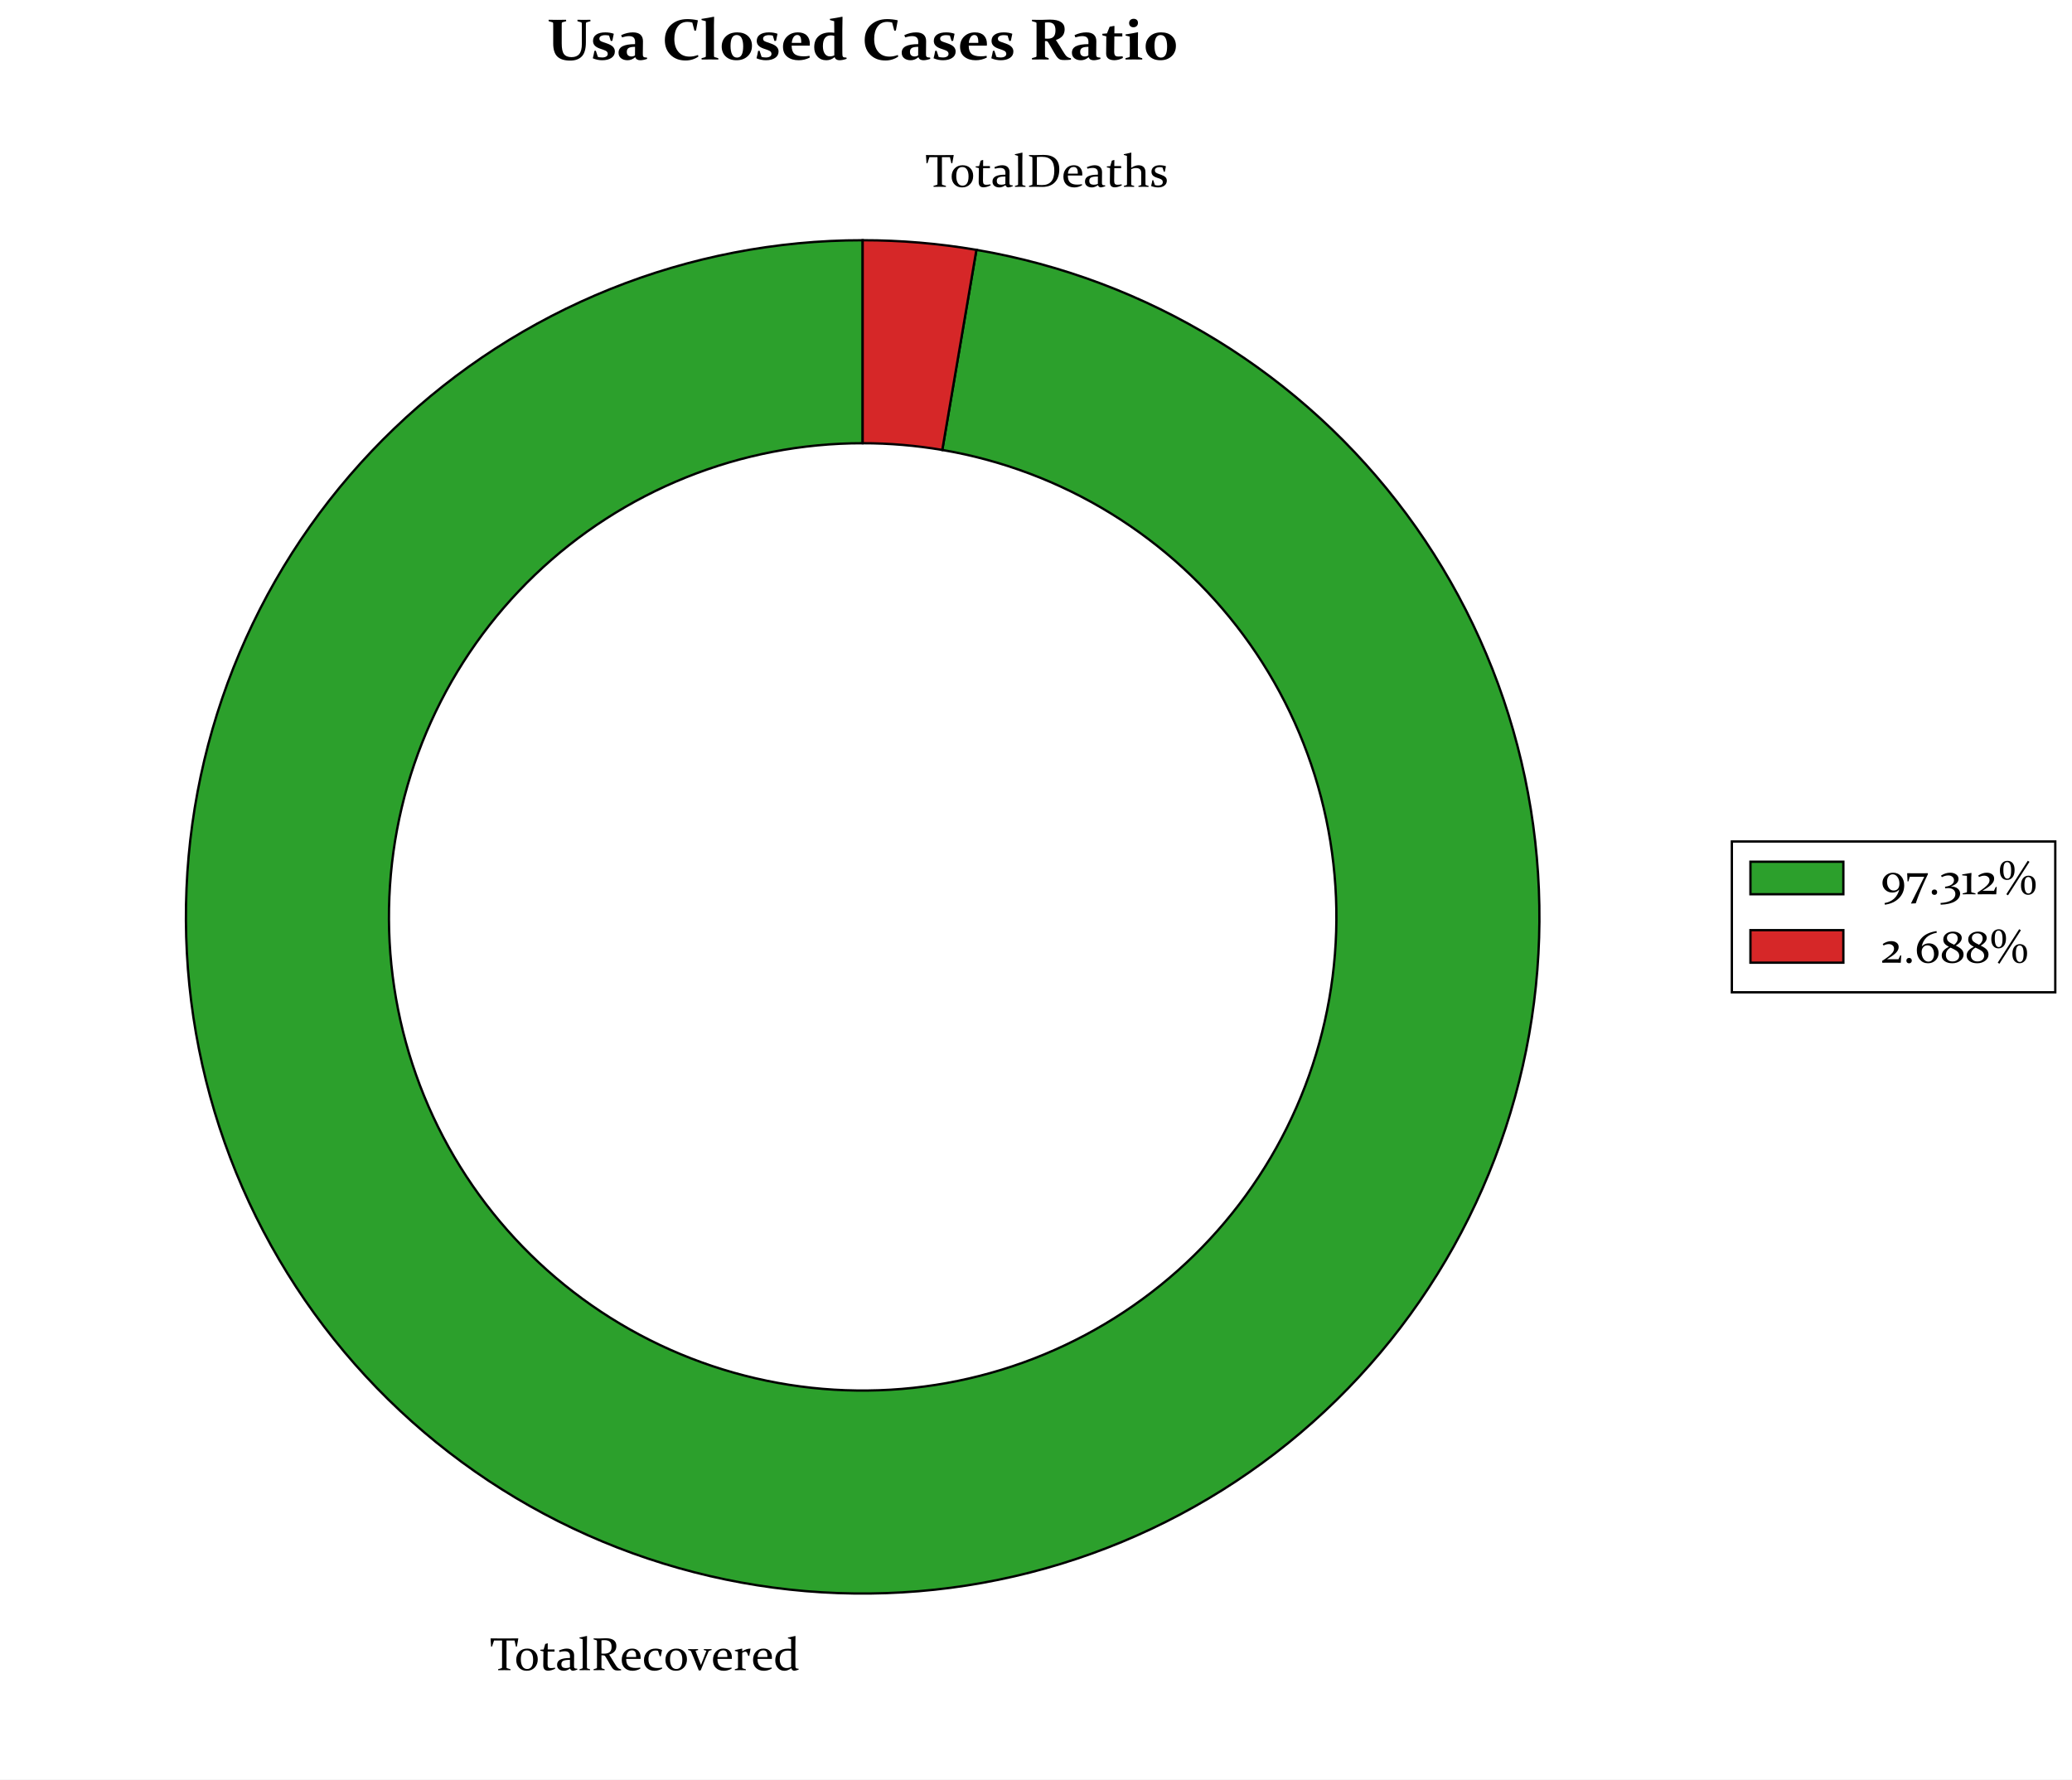
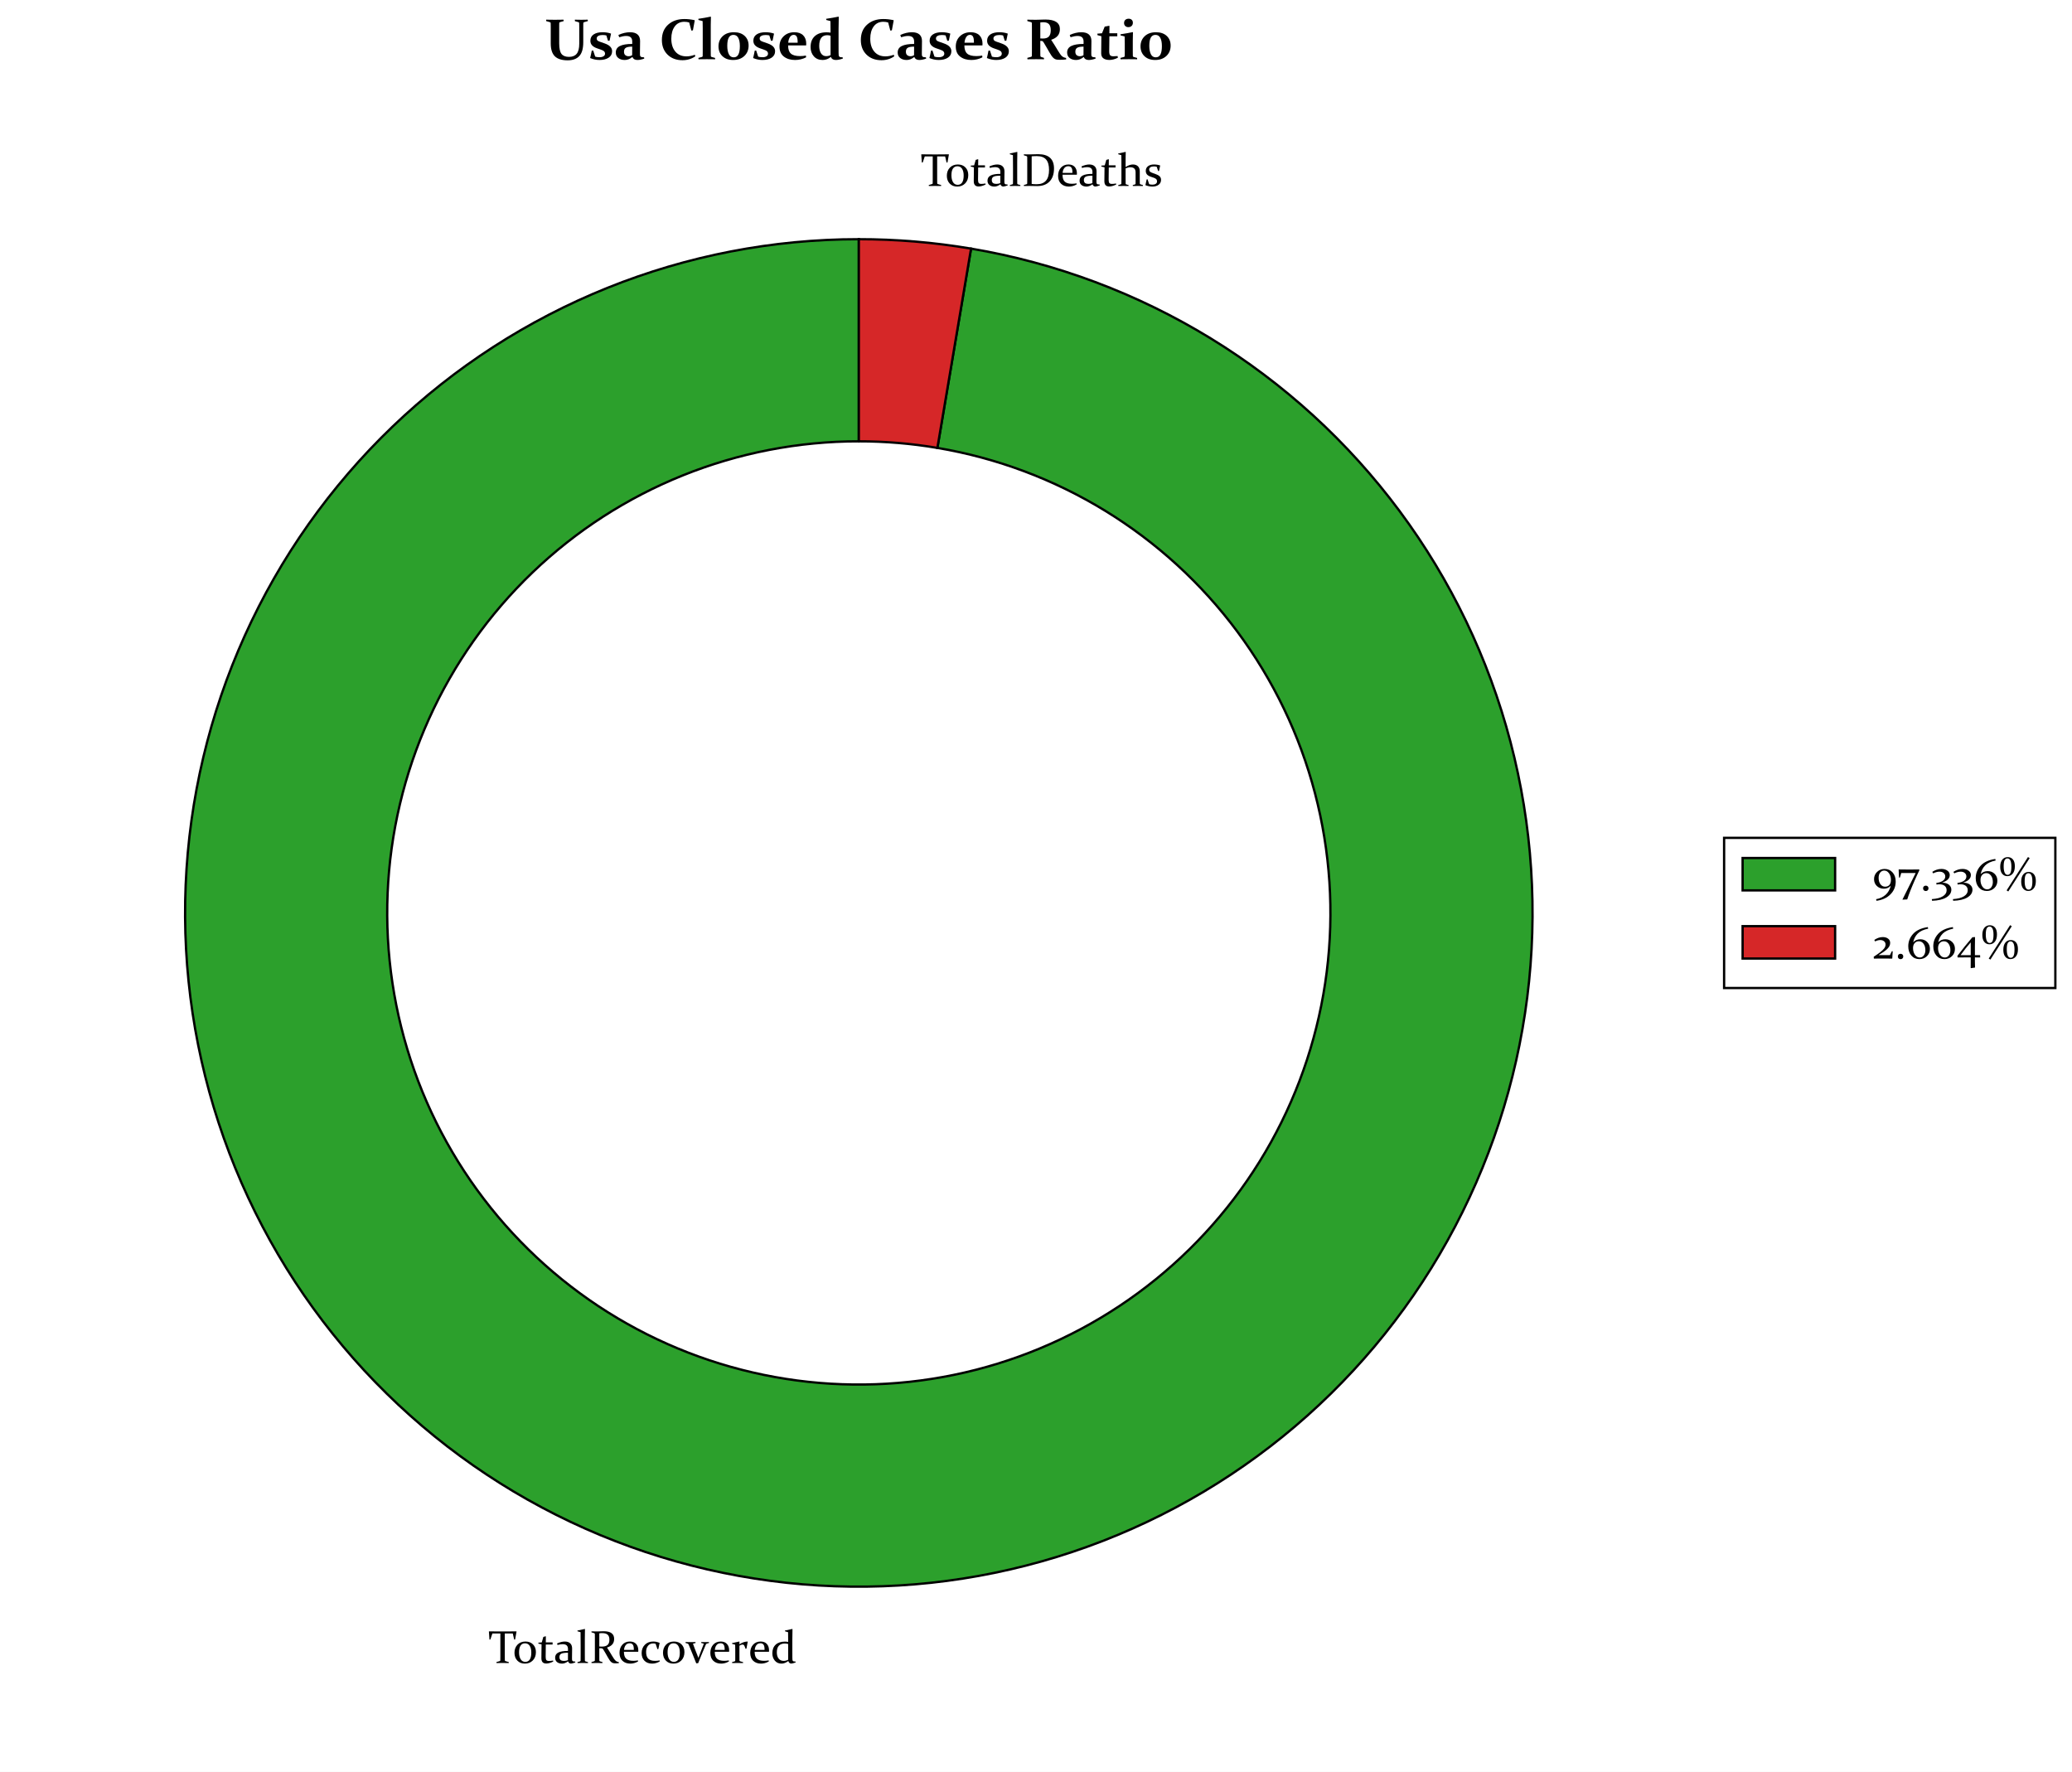
- <svg xmlns="http://www.w3.org/2000/svg" xmlns:xlink="http://www.w3.org/1999/xlink" height="766.08pt" version="1.1" viewBox="0 0 891.904 766.08" width="891.904pt">
+ <svg xmlns="http://www.w3.org/2000/svg" xmlns:xlink="http://www.w3.org/1999/xlink" height="766.08pt" version="1.1" viewBox="0 0 895.91 766.08" width="895.91pt">
  <defs>
    <style type="text/css">*{stroke-linecap:butt;stroke-linejoin:round;}</style>
  </defs>
  <g id="figure_1">
    <g id="patch_1">
-       <path d="M 0 766.08  L 891.904 766.08  L 891.904 0  L 0 0  z " style="fill:#ffffff;" />
+       <path d="M 0 766.08  L 895.91 766.08  L 895.91 0  L 0 0  z " style="fill:#ffffff;" />
    </g>
    <g id="axes_1">
      <g id="patch_2">
-         <path d="M 371.343 103.423  C 334.122 103.423 297.244 110.556 262.708 124.437  C 228.172 138.317 196.615 158.688 169.746 184.445  C 142.877 210.203 121.193 240.873 105.867 274.792  C 90.542 308.711 81.859 345.256 80.288 382.443  C 78.717 419.631 84.288 456.777 96.698 491.868  C 109.108 526.958 128.129 559.348 152.73 587.279  C 177.331 615.211 207.058 638.171 240.301 654.914  C 273.543 671.657 309.688 681.875 346.776 685.014  C 383.864 688.153 421.213 684.155 456.796 673.236  C 492.379 662.318 525.542 644.681 554.487 621.281  C 583.432 597.881 607.626 569.149 625.757 536.643  C 643.888 504.137 655.623 468.455 660.324 431.532  C 665.025 394.61 662.607 357.126 653.2 321.114  C 643.793 285.101 627.571 251.223 605.414 221.317  C 583.256 191.41 555.571 166.025 523.859 146.538  C 492.147 127.051 456.992 113.822 420.301 107.566  L 405.613 193.718  C 431.297 198.096 455.906 207.357 478.104 220.998  C 500.302 234.639 519.682 252.408 535.192 273.343  C 550.703 294.277 562.058 317.992 568.643 343.201  C 575.228 368.409 576.92 394.648 573.63 420.494  C 570.339 446.34 562.125 471.317 549.433 494.071  C 536.741 516.825 519.806 536.938 499.544 553.318  C 479.282 569.698 456.068 582.044 431.16 589.687  C 406.252 597.329 380.108 600.128 354.146 597.931  C 328.185 595.734 302.883 588.581 279.613 576.861  C 256.344 565.141 235.534 549.069 218.314 529.517  C 201.093 509.965 187.779 487.292 179.092 462.728  C 170.404 438.165 166.505 412.163 167.604 386.131  C 168.704 360.1 174.782 334.519 185.51 310.776  C 196.238 287.032 211.417 265.563 230.225 247.533  C 249.033 229.503 271.124 215.243 295.299 205.527  C 319.474 195.811 345.288 190.817 371.343 190.817  L 371.343 103.423  z " style="fill:#2ca02c;stroke:#000000;stroke-linejoin:miter;" />
+         <path d="M 371.343 103.423  C 334.113 103.423 297.226 110.56 262.683 124.447  C 228.14 138.333 196.577 158.714 169.707 184.483  C 142.836 210.252 121.153 240.934 105.834 274.866  C 90.515 308.798 81.841 345.354 80.284 382.552  C 78.726 419.749 84.314 456.902 96.743 491.996  C 109.173 527.089 128.215 559.477 152.838 587.402  C 177.46 615.326 207.209 638.274 240.47 654.999  C 273.732 671.725 309.893 681.92 346.993 685.032  C 384.092 688.144 421.446 684.115 457.029 673.165  C 492.612 662.214 525.768 644.543 554.698 621.11  C 583.629 597.677 607.801 568.914 625.903 536.382  C 644.005 503.849 655.704 468.146 660.365 431.209  C 665.026 394.272 662.563 356.782 653.111 320.772  C 643.658 284.763 627.389 250.896 605.187 221.011  C 582.985 191.126 555.259 165.772 523.512 146.325  C 491.765 126.878 456.582 113.696 419.873 107.494  L 405.314 193.667  C 431.01 198.008 455.638 207.236 477.861 220.849  C 500.084 234.462 519.492 252.209 535.034 273.129  C 550.575 294.049 561.963 317.755 568.58 342.962  C 575.197 368.169 576.921 394.412 573.658 420.268  C 570.395 446.123 562.206 471.116 549.535 493.888  C 536.863 516.661 519.943 536.795 499.692 553.198  C 479.44 569.601 456.231 581.971 431.323 589.636  C 406.415 597.302 380.267 600.122 354.298 597.944  C 328.328 595.765 303.015 588.629 279.732 576.921  C 256.449 565.213 235.625 549.15 218.389 529.602  C 201.154 510.055 187.824 487.384 179.123 462.818  C 170.423 438.253 166.511 412.245 167.601 386.207  C 168.691 360.169 174.763 334.58 185.487 310.828  C 196.21 287.075 211.388 265.597 230.198 247.559  C 249.007 229.521 271.101 215.254 295.281 205.534  C 319.461 195.813 345.282 190.817 371.343 190.817  L 371.343 103.423  z " style="fill:#2ca02c;stroke:#000000;stroke-linejoin:miter;" />
      </g>
      <g id="patch_3">
-         <path d="M 420.301 107.566  C 412.218 106.188 404.08 105.152 395.909 104.461  C 387.739 103.769 379.543 103.423 371.343 103.423  L 371.343 190.817  C 377.083 190.817 382.82 191.06 388.539 191.544  C 394.259 192.028 399.955 192.753 405.613 193.718  L 420.301 107.566  z " style="fill:#d62728;stroke:#000000;stroke-linejoin:miter;" />
+         <path d="M 419.873 107.494  C 411.859 106.14 403.792 105.122 395.693 104.443  C 387.594 103.763 379.47 103.423 371.343 103.423  L 371.343 190.817  C 377.032 190.817 382.719 191.055 388.388 191.531  C 394.057 192.007 399.704 192.719 405.314 193.667  L 419.873 107.494  z " style="fill:#d62728;stroke:#000000;stroke-linejoin:miter;" />
      </g>
      <g id="matplotlib.axis_1" />
      <g id="matplotlib.axis_2" />
      <g id="text_1">
-         <g transform="translate(210.9383 719.0258)scale(0.2 -0.2)">
+         <g transform="translate(211.1763 719.0458)scale(0.2 -0.2)">
          <defs>
            <path d="M 30.766 0  Q 24.75 0 17.484 -0.141  L 17.281 1.953  L 24.516 4.109  Q 25.734 4.438 25.781 5.609  Q 25.875 9.328 25.875 15.094  L 25.875 63.812  L 8.641 63.812  L 4.297 50.828  L 2.344 50.484  L 1.078 67.969  L 1.422 68.359  Q 13.422 68.172 24.422 68.172  L 37.453 68.172  Q 48.391 68.172 60.547 68.359  L 60.844 67.969  L 57.766 50.828  L 55.812 50.484  L 52.688 63.812  L 35.453 63.812  L 35.453 15.094  Q 35.453 9.328 35.547 5.609  Q 35.594 4.438 36.812 4.109  L 44.047 1.953  L 44.141 -0.141  Q 36.578 0 30.766 0  z " id="Constantia-84" />
            <path d="M 13.719 23.047  Q 13.719 13.922 17.141 8.172  Q 20.562 2.438 27.297 2.438  Q 33.594 2.438 36.891 7.484  Q 40.188 12.547 40.188 22.469  Q 40.188 31.781 36.719 37.156  Q 33.25 42.531 26.656 42.531  Q 20.406 42.531 17.062 37.688  Q 13.719 32.859 13.719 23.047  z M 50.141 23.484  Q 50.141 12.359 43.422 5.484  Q 36.719 -1.375 26.375 -1.375  Q 16.266 -1.375 10.031 5.094  Q 3.812 11.578 3.812 22.016  Q 3.812 32.766 10.328 39.578  Q 16.844 46.391 27.594 46.391  Q 37.75 46.391 43.938 40.109  Q 50.141 33.844 50.141 23.484  z " id="Constantia-111" />
            <path d="M 17.484 39.938  Q 17.188 23.438 17.188 13.328  Q 17.188 8.25 18.703 6.312  Q 20.219 4.391 24.469 4.391  Q 27.828 4.391 33.25 5.281  L 33.547 3.078  Q 25.094 -1.172 18.453 -1.172  Q 13.141 -1.172 10.547 1.688  Q 7.953 4.547 7.953 10.297  Q 7.953 19.781 8.297 40.234  L 1.562 41.891  L 1.266 43.891  L 8.797 44.531  L 12.156 56.344  Q 14.891 57.078 17.141 57.766  L 17.625 57.422  Q 17.484 51.516 17.484 46.391  L 17.484 44.578  L 32.172 44.578  L 32.172 39.938  z " id="Constantia-116" />
            <path d="M 30.125 22.125  Q 19.438 22.125 15.531 20.016  Q 11.625 17.922 11.625 12.938  Q 11.625 8.297 14.203 6.359  Q 16.797 4.438 21.234 4.438  Q 26.266 4.438 30.031 6.156  z M 6.453 42.234  Q 15.969 46.391 23.297 46.391  Q 30.766 46.391 34.938 42.484  Q 39.109 38.578 39.062 31.203  L 38.812 10.891  Q 38.766 8.406 38.938 6.891  Q 39.109 5.375 39.812 4.562  Q 40.531 3.766 41.938 3.438  Q 43.359 3.125 45.75 3.078  L 46 1.172  Q 43.891 0.344 40.859 -0.484  Q 37.844 -1.312 36.766 -1.312  Q 32.031 -1.312 30.281 3.562  Q 23.438 -1.375 17.391 -1.375  Q 10.594 -1.375 6.469 1.969  Q 2.344 5.328 2.344 11.422  Q 2.344 18.953 9.047 22.516  Q 15.766 26.078 30.125 26.078  L 30.172 29.891  Q 30.219 35.359 27.391 37.984  Q 24.562 40.625 18.703 40.625  Q 14.266 40.625 7.562 38.969  z " id="Constantia-97" />
            <path d="M 2.734 68.5  L 2.484 70.125  Q 11.141 71.781 18.406 73.578  L 18.844 73.188  Q 18.562 65.234 18.562 51.078  L 18.562 19.281  Q 18.562 10.547 18.656 5.219  Q 18.797 3.812 20.016 3.469  L 25.344 1.859  L 25.484 -0.141  Q 18.891 0 14.109 0  Q 9.328 0 2.781 -0.141  L 2.594 1.859  L 8.109 3.469  Q 9.328 3.859 9.422 5.031  Q 9.516 10.547 9.516 17.328  L 9.516 37.406  Q 9.516 55.562 9.328 66.547  z " id="Constantia-108" />
            <path d="M 21.781 14.984  Q 21.781 12.062 21.797 9.719  Q 21.828 7.375 21.875 5.469  Q 21.922 3.953 23.141 3.562  L 28.562 1.953  L 28.719 -0.141  Q 22.906 0 17.094 0  Q 11.188 0 4.984 -0.141  L 4.781 1.953  L 10.797 3.766  Q 12.016 4.109 12.109 5.281  Q 12.156 7.234 12.172 9.641  Q 12.203 12.062 12.203 14.984  L 12.203 54.594  Q 12.203 57.078 12.172 59.078  Q 12.156 61.078 12.109 62.703  Q 12.062 63.969 10.938 64.359  L 4.891 66.266  L 4.781 68.359  Q 11.078 68.172 17.047 68.172  Q 18.219 68.172 20.016 68.234  Q 21.828 68.312 24.422 68.406  Q 27.047 68.5 28.797 68.547  Q 30.562 68.609 31.594 68.609  Q 42.719 68.609 48.281 64.406  Q 53.859 60.203 53.859 52.156  Q 53.859 44.875 50.047 40.359  Q 46.234 35.844 38.422 33.406  Q 41.5 28.719 44.094 24.344  Q 46.688 19.969 48.906 16.328  Q 51.125 12.703 52.969 9.906  Q 54.828 7.125 56.453 5.516  Q 57.281 4.688 58.109 4.078  Q 58.938 3.469 59.844 3.078  Q 60.75 2.688 61.75 2.391  Q 62.75 2.094 63.969 1.812  L 64.109 -0.344  Q 60.594 -0.781 58.203 -0.781  Q 56.203 -0.781 54.688 -0.688  Q 53.172 -0.594 52 -0.297  Q 50.828 0 49.875 0.453  Q 48.922 0.922 48 1.656  Q 46 3.172 44.062 6.031  Q 42.141 8.891 40.062 12.5  Q 37.984 16.109 35.734 20.188  Q 33.5 24.266 31 28.172  Q 30.281 29.344 29.766 30.031  Q 29.25 30.719 28.641 31.109  Q 28.031 31.5 27.219 31.641  Q 26.422 31.781 25.141 31.844  L 21.781 31.938  z M 21.781 35.594  Q 24.75 35.453 27.297 35.453  Q 35.75 35.453 39.672 39.031  Q 43.609 42.625 43.609 50.297  Q 43.609 57.719 39.844 61.125  Q 36.078 64.547 28.078 64.547  Q 26.703 64.547 25.141 64.453  Q 23.578 64.359 21.781 64.156  z " id="Constantia-82" />
            <path d="M 44.047 3.469  Q 39.891 0.875 35.5 -0.25  Q 31.109 -1.375 27.344 -1.375  Q 16.609 -1.375 10.203 4.75  Q 3.812 10.891 3.812 21.781  Q 3.812 32.625 9.938 39.5  Q 16.062 46.391 26.312 46.391  Q 34.906 46.391 39.688 41.234  Q 44.484 36.078 44.484 27  Q 44.484 25.641 44.344 24.219  L 13.375 24.219  Q 13.375 13.719 18.312 9.203  Q 23.25 4.688 33.734 4.688  Q 38.422 4.688 43.75 5.562  z M 34.766 28.266  L 34.766 29.734  Q 34.766 36.672 32.547 39.641  Q 30.328 42.625 25.922 42.625  Q 20.125 42.625 17.047 38.422  Q 13.969 34.234 13.578 28.266  z " id="Constantia-101" />
            <path d="M 42.969 3.469  Q 39.938 1.422 35.469 0.016  Q 31 -1.375 26.609 -1.375  Q 16.062 -1.375 9.906 4.797  Q 3.766 10.984 3.766 21.297  Q 3.766 32.469 10.734 39.422  Q 17.719 46.391 28.812 46.391  Q 35.984 46.391 42.719 43.453  Q 41.109 36.922 39.844 30.078  L 37.938 29.781  L 33.984 41.5  Q 31.734 42.281 28.906 42.281  Q 21.625 42.281 17.516 37.203  Q 13.422 32.125 13.422 23.781  Q 13.422 13.969 18.062 9.281  Q 22.703 4.594 32.766 4.594  Q 37.406 4.594 42.672 5.516  z " id="Constantia-99" />
            <path d="M -1.516 45.266  Q 4.641 45.125 9.422 45.125  Q 13.812 45.125 19.969 45.266  L 20.172 43.266  L 14.5 41.703  Q 18.5 30.328 23.781 17.531  Q 25.141 14.156 26.219 11.078  Q 27.297 14.156 28.719 17.484  Q 33.156 28.422 38.031 41.703  L 32.469 43.266  L 32.281 45.266  Q 36.234 45.125 40.531 45.125  Q 44.922 45.125 49.031 45.266  L 49.219 43.266  L 44.344 41.844  Q 43.219 41.453 42.438 39.938  Q 38.578 31 33.469 18.672  Q 28.375 6.344 25.781 -0.344  L 21.625 -0.781  Q 18.953 6.297 13.891 18.594  Q 8.844 30.906 5.219 39.703  Q 4.438 41.406 3.078 41.891  L -1.422 43.266  z " id="Constantia-118" />
            <path d="M 2.828 42.969  Q 10.984 44.531 18.312 46.391  L 18.797 46.047  L 18.797 40.328  Q 27.828 46.391 36.531 46.391  L 36.766 46.094  Q 35.359 38.812 33.984 31  L 32.031 30.672  Q 30.672 34.812 29.391 37.328  Q 28.125 39.844 25.391 39.844  Q 22.75 39.844 18.797 37.406  L 18.797 16.266  Q 18.797 8.641 18.891 5.375  Q 18.953 4.047 20.125 3.719  L 26.609 1.859  L 26.766 -0.141  Q 19.141 0 14.359 0  Q 9.578 0 3.031 -0.141  L 2.828 1.859  L 8.5 3.516  Q 9.672 3.906 9.719 5.031  Q 9.766 7.125 9.766 11.031  L 9.766 27.688  Q 9.766 35.641 9.578 39.547  L 3.078 41.312  z " id="Constantia-114" />
            <path d="M 37.938 41.016  Q 34.672 42.047 30.609 42.047  Q 22.219 42.047 17.812 37.281  Q 13.422 32.516 13.422 22.859  Q 13.422 14.5 17.328 9.5  Q 21.234 4.5 28.375 4.5  Q 32.953 4.5 37.938 7.031  z M 30.906 70.125  Q 39.594 71.781 46.828 73.578  L 47.266 73.188  Q 46.969 62.75 46.969 50.734  L 46.969 24.172  Q 46.969 17.438 47.016 10.844  Q 47.016 8.344 47.188 6.828  Q 47.359 5.328 48.047 4.516  Q 48.734 3.719 50.078 3.422  Q 51.422 3.125 53.859 3.078  L 54.109 1.172  Q 51.953 0.344 48.953 -0.484  Q 45.953 -1.312 44.875 -1.312  Q 39.938 -1.312 38.234 4.25  Q 30.672 -1.375 23.531 -1.375  Q 14.5 -1.375 9.109 5.047  Q 3.719 11.469 3.719 20.844  Q 3.719 32.953 10.891 39.594  Q 18.062 46.234 30.953 46.234  Q 34.078 46.234 37.938 45.562  Q 37.938 56.344 37.75 66.547  L 31.156 68.5  z " id="Constantia-100" />
          </defs>
          <use xlink:href="#Constantia-84" />
          <use x="52.578" xlink:href="#Constantia-111" />
          <use x="106.631" xlink:href="#Constantia-116" />
          <use x="141.934" xlink:href="#Constantia-97" />
          <use x="189.932" xlink:href="#Constantia-108" />
          <use x="218.008" xlink:href="#Constantia-82" />
          <use x="279.643" xlink:href="#Constantia-101" />
          <use x="327.543" xlink:href="#Constantia-99" />
          <use x="373.686" xlink:href="#Constantia-111" />
          <use x="427.738" xlink:href="#Constantia-118" />
          <use x="476.029" xlink:href="#Constantia-101" />
          <use x="523.93" xlink:href="#Constantia-114" />
          <use x="562.26" xlink:href="#Constantia-101" />
          <use x="610.16" xlink:href="#Constantia-100" />
        </g>
      </g>
      <g id="text_2">
-         <g transform="translate(398.366 80.4175)scale(0.2 -0.2)">
+         <g transform="translate(398.1279 80.39745)scale(0.2 -0.2)">
          <defs>
            <path d="M 17.094 0  Q 11.188 0 4.984 -0.141  L 4.781 1.953  L 10.797 3.766  Q 12.062 4.156 12.109 5.281  Q 12.156 7.234 12.172 9.641  Q 12.203 12.062 12.203 14.984  L 12.203 54.594  Q 12.203 57.078 12.172 59.078  Q 12.156 61.078 12.109 62.703  Q 12.062 63.969 10.938 64.359  L 4.891 66.266  L 4.781 68.359  Q 11.078 68.172 17.047 68.172  Q 21.922 68.172 26.453 68.406  Q 31 68.656 35.797 68.656  Q 52.875 68.656 61.469 60.859  Q 70.062 53.078 70.062 37.75  Q 70.062 19.672 60.516 9.688  Q 50.984 -0.297 33.734 -0.297  Q 29 -0.297 25.281 -0.141  Q 21.578 0 17.094 0  z M 21.781 4.344  Q 24.656 3.953 27.406 3.828  Q 30.172 3.719 32.953 3.719  Q 45.844 3.719 52.578 11.297  Q 59.328 18.891 59.328 34.578  Q 59.328 49.812 52.922 57.156  Q 46.531 64.5 32.672 64.5  Q 30.469 64.5 27.797 64.406  Q 25.141 64.312 21.781 64.062  z " id="Constantia-68" />
            <path d="M 2.484 70.125  Q 10.453 71.688 18.406 73.578  L 18.844 73.188  Q 18.609 68.609 18.578 60.109  Q 18.562 51.609 18.562 40.922  Q 27.047 46.391 34.375 46.391  Q 41.156 46.391 45.156 42.594  Q 49.172 38.812 49.172 31.5  L 49.172 14.266  Q 49.172 8.641 49.266 5.219  Q 49.312 3.953 50.484 3.516  L 55.953 1.859  L 56.062 -0.141  Q 49.609 0 44.828 0  Q 40.047 0 34.188 -0.141  L 33.984 1.859  L 38.812 3.266  Q 39.984 3.656 40.094 4.781  Q 40.141 5.469 40.141 7.859  L 40.141 29.156  Q 40.141 35.156 37.25 37.766  Q 34.375 40.375 28.766 40.375  Q 23.922 40.375 18.562 38.031  L 18.562 16.109  Q 18.562 10.062 18.656 5.031  Q 18.703 3.656 19.875 3.328  L 24.953 1.859  L 25.047 -0.141  Q 18.891 0 14.109 0  Q 9.328 0 2.781 -0.141  L 2.594 1.859  L 8.109 3.469  Q 9.375 3.859 9.422 5.031  Q 9.516 9.719 9.516 17  L 9.516 37.406  Q 9.516 47.359 9.484 55.031  Q 9.469 62.703 9.328 66.547  L 2.734 68.5  z " id="Constantia-104" />
            <path d="M 27.875 41.453  Q 25.047 42.234 21.734 42.234  Q 17.141 42.234 14.328 40.453  Q 11.531 38.672 11.531 35.594  Q 11.531 32.625 13.359 30.906  Q 15.188 29.203 20.172 27.547  L 24.172 26.172  Q 30.906 23.875 34.047 20.922  Q 37.203 17.969 37.203 13.188  Q 37.203 6.391 31.922 2.5  Q 26.656 -1.375 18.609 -1.375  Q 11.188 -1.375 3.422 1.656  Q 5.078 8.016 6.109 14.062  L 8.016 14.359  L 11.531 3.859  Q 14.312 2.781 18.609 2.781  Q 23.141 2.781 25.844 4.641  Q 28.562 6.5 28.562 9.859  Q 28.562 12.984 26.734 14.797  Q 24.906 16.609 20.906 17.922  L 15.828 19.625  Q 9.234 21.828 6.719 24.922  Q 4.203 28.031 4.203 32.625  Q 4.203 39.016 9.062 42.703  Q 13.922 46.391 21.875 46.391  Q 29.297 46.391 35.359 44.234  Q 33.984 38.672 32.859 32.469  L 31 32.125  z " id="Constantia-115" />
          </defs>
          <use xlink:href="#Constantia-84" />
          <use x="52.578" xlink:href="#Constantia-111" />
          <use x="106.631" xlink:href="#Constantia-116" />
          <use x="141.934" xlink:href="#Constantia-97" />
          <use x="189.932" xlink:href="#Constantia-108" />
          <use x="218.008" xlink:href="#Constantia-68" />
          <use x="293.105" xlink:href="#Constantia-101" />
          <use x="341.006" xlink:href="#Constantia-97" />
          <use x="389.004" xlink:href="#Constantia-116" />
          <use x="424.307" xlink:href="#Constantia-104" />
          <use x="482.266" xlink:href="#Constantia-115" />
        </g>
      </g>
      <g id="text_3">
        <g transform="translate(235.5322 25.59453)scale(0.25 -0.25)">
          <defs>
            <path d="M 2.438 68.359  Q 9.234 68.172 17.484 68.172  Q 25.984 68.172 32.516 68.359  L 32.766 65.875  L 26.422 64.062  Q 25.25 63.766 25.141 62.594  Q 25.094 60.844 25.062 58.812  Q 25.047 56.781 25.047 54.438  L 25.047 27.547  Q 25.047 14.203 29.047 9.094  Q 33.062 4 42.047 4  Q 50.875 4 55.297 9.391  Q 59.719 14.797 59.719 26.906  L 59.719 54.438  Q 59.719 56.781 59.672 58.812  Q 59.625 60.844 59.578 62.594  Q 59.516 63.719 58.297 64.062  L 52.25 65.766  L 52.094 68.359  Q 58.594 68.172 63.328 68.172  Q 67.719 68.172 74.359 68.359  L 74.609 65.875  L 67.969 63.969  Q 66.797 63.625 66.75 62.359  Q 66.703 60.688 66.672 58.688  Q 66.656 56.688 66.656 54.25  L 66.656 29.438  Q 66.656 12.641 59.734 5.344  Q 52.828 -1.953 39.656 -1.953  Q 24.656 -1.953 17.531 5  Q 10.406 11.969 10.406 27.297  L 10.406 54.25  Q 10.406 56.688 10.375 58.688  Q 10.359 60.688 10.297 62.359  Q 10.25 63.625 9.125 63.969  L 2.594 65.875  z " id="Constantia-Bold-85" />
            <path d="M 31.938 41.109  Q 28.859 41.844 25.297 41.844  Q 20.844 41.844 18.031 40.281  Q 15.234 38.719 15.234 35.844  Q 15.234 33.641 16.453 32.438  Q 17.672 31.25 20.656 30.219  L 28.469 27.484  Q 35.453 25.094 38.672 21.703  Q 41.891 18.312 41.891 13.766  Q 41.891 6.594 35.859 2.609  Q 29.828 -1.375 20.016 -1.375  Q 11.812 -1.375 3.906 2  Q 5.562 8.547 6.641 14.703  L 9.125 15.094  L 12.641 4.438  Q 15.625 3.422 20.125 3.422  Q 24.359 3.422 27 5.031  Q 29.641 6.641 29.641 9.516  Q 29.641 11.922 28.047 13.547  Q 26.469 15.188 21.734 16.797  L 15.766 18.844  Q 10.062 20.844 7.172 24.047  Q 4.297 27.25 4.297 31.891  Q 4.297 39.016 9.906 42.812  Q 15.531 46.625 25.391 46.625  Q 33.5 46.625 40.047 44.234  Q 38.578 37.844 37.547 32.125  L 34.859 31.734  z " id="Constantia-Bold-115" />
            <path d="M 31 21.734  Q 23.344 21.734 20.062 19.781  Q 16.797 17.828 16.797 13.094  Q 16.797 8.797 19.109 6.953  Q 21.438 5.125 24.609 5.125  Q 28.219 5.125 30.906 6.984  z M 7.125 41.891  Q 17.531 46.625 27.156 46.625  Q 35.938 46.625 40.297 42.688  Q 44.672 38.766 44.625 31.391  L 44.391 11.078  Q 44.281 8.594 44.469 7.078  Q 44.672 5.562 45.375 4.75  Q 46.094 3.953 47.484 3.609  Q 48.875 3.266 51.516 3.219  L 51.812 0.984  Q 44.969 -1.375 40.047 -1.375  Q 33.406 -1.375 31.297 3.859  Q 25.094 -1.375 18.172 -1.375  Q 11.375 -1.375 6.984 2.016  Q 2.594 5.422 2.594 11.578  Q 2.594 19.234 9.688 22.797  Q 16.797 26.375 31 26.375  L 31.062 30.031  Q 31.109 35.25 28.547 37.719  Q 25.984 40.188 20.562 40.188  Q 15.531 40.188 8.5 37.984  z " id="Constantia-Bold-97" />
            <path id="Constantia-Bold-32" />
            <path d="M 58.5 49.906  L 55.812 49.469  L 52.094 63.484  Q 48.25 64.703 43.75 64.703  Q 32.953 64.703 27.047 56.609  Q 21.141 48.531 21.141 35.453  Q 21.141 21.484 28.094 13.188  Q 35.062 4.891 47.406 4.891  Q 54.297 4.891 61.922 7.672  L 62.547 4.891  Q 52.781 -1.766 40.484 -1.766  Q 24.516 -1.766 14.672 7.859  Q 4.828 17.484 4.828 33.203  Q 4.828 49.953 15.625 59.719  Q 26.422 69.484 43.797 69.484  Q 52.391 69.484 61.375 67.484  L 61.672 67  z " id="Constantia-Bold-67" />
            <path d="M 1.859 69.828  Q 14.062 71.625 23.141 73.578  L 23.688 73.188  Q 23.391 66.453 23.391 58.844  L 23.391 13.672  Q 23.391 7.859 23.484 5.562  Q 23.578 4.25 24.703 3.906  L 30.812 2.203  L 30.953 -0.141  Q 23.734 0 16.609 0  Q 9.328 0 2.25 -0.141  L 2 2.203  L 8.203 3.906  Q 9.328 4.203 9.422 5.375  Q 9.516 7.281 9.516 11.766  L 9.516 54.109  Q 9.516 60.5 9.328 65.875  L 2.156 67.828  z " id="Constantia-Bold-108" />
            <path d="M 19.047 23.188  Q 19.047 14.312 21.703 8.766  Q 24.359 3.219 30.219 3.219  Q 35.688 3.219 38.25 8.094  Q 40.828 12.984 40.828 22.609  Q 40.828 31.641 38.109 36.844  Q 35.406 42.047 29.641 42.047  Q 24.266 42.047 21.656 37.359  Q 19.047 32.672 19.047 23.188  z M 55.953 23.578  Q 55.953 12.453 48.531 5.531  Q 41.109 -1.375 29.203 -1.375  Q 17.625 -1.375 10.734 5.141  Q 3.859 11.672 3.859 22.219  Q 3.859 32.906 11.078 39.766  Q 18.312 46.625 30.609 46.625  Q 42.281 46.625 49.109 40.297  Q 55.953 33.984 55.953 23.578  z " id="Constantia-Bold-111" />
            <path d="M 49.906 3.219  Q 40.875 -1.375 30.859 -1.375  Q 18.953 -1.375 11.406 4.516  Q 3.859 10.406 3.859 21.875  Q 3.859 32.812 11.109 39.719  Q 18.359 46.625 29.594 46.625  Q 39.406 46.625 44.75 41.328  Q 50.094 36.031 50.094 26.703  Q 50.094 25.297 49.953 23.781  L 18.75 23.781  Q 18.75 13.969 23.562 9.672  Q 28.375 5.375 39.359 5.375  Q 44.672 5.375 49.516 6.297  z M 35.25 28.516  L 35.25 29.688  Q 35.25 36.328 33.562 39.203  Q 31.891 42.094 28.422 42.094  Q 24.266 42.094 21.797 38.109  Q 19.344 34.125 18.953 28.516  z " id="Constantia-Bold-101" />
            <path d="M 38.422 40.578  Q 35.797 41.5 32.516 41.5  Q 25.828 41.5 22.312 36.891  Q 18.797 32.281 18.797 23  Q 18.797 14.938 21.922 10.109  Q 25.047 5.281 30.719 5.281  Q 34.906 5.281 38.422 7.078  z M 30.719 69.828  Q 42.625 71.625 52 73.578  L 52.594 73.188  Q 52.25 62.75 52.25 50.734  L 52.25 24.172  Q 52.25 17.781 52.297 10.984  Q 52.297 8.5 52.484 6.984  Q 52.688 5.469 53.344 4.656  Q 54 3.859 55.359 3.562  Q 56.734 3.266 59.375 3.219  L 59.672 1.078  Q 52.547 -1.375 47.516 -1.375  Q 40.969 -1.375 38.922 3.953  Q 32.516 -1.375 24.75 -1.375  Q 15.094 -1.375 9.469 5  Q 3.859 11.375 3.859 20.953  Q 3.859 33.156 11.109 39.812  Q 18.359 46.484 31.391 46.484  Q 34.625 46.484 38.422 45.953  Q 38.422 56.25 38.234 65.875  L 31.062 67.828  z " id="Constantia-Bold-100" />
            <path d="M 26.703 15.328  Q 26.703 12.406 26.734 10.078  Q 26.766 7.766 26.812 5.859  Q 26.859 4.297 27.938 3.953  L 33.016 2.297  L 33.156 -0.141  Q 27.734 0 19.734 0  Q 11.188 0 4.5 -0.141  L 4.25 2.297  L 10.797 4.109  Q 12.016 4.438 12.109 5.609  Q 12.156 7.562 12.172 9.984  Q 12.203 12.406 12.203 15.328  L 12.203 54.25  Q 12.203 56.688 12.172 58.688  Q 12.156 60.688 12.109 62.359  Q 12.062 63.625 10.938 63.969  L 4.391 65.875  L 4.25 68.359  Q 11.078 68.172 18.266 68.172  Q 19.781 68.172 22.016 68.234  Q 24.266 68.312 27.484 68.406  Q 30.422 68.5 32.391 68.547  Q 34.375 68.609 35.5 68.609  Q 48.047 68.609 54.312 64.406  Q 60.594 60.203 60.594 52.156  Q 60.594 44.875 56.766 40.406  Q 52.938 35.938 45.516 33.547  Q 49.609 27.484 51.828 23.719  Q 54.047 19.969 56.297 16.328  Q 58.547 12.703 60.375 9.906  Q 62.203 7.125 63.812 5.516  Q 64.703 4.781 65.5 4.25  Q 66.312 3.719 67.188 3.328  Q 68.062 2.938 69.062 2.656  Q 70.062 2.391 71.297 2.156  L 71.484 -0.344  Q 66.703 -1.031 60.547 -1.031  Q 55.672 -1.031 53.719 -0.391  Q 51.766 0.25 50.25 1.422  Q 48 3.172 46.109 6  Q 44.234 8.844 42.141 12.406  Q 40.047 15.969 37.812 19.969  Q 35.594 23.969 33.156 27.875  Q 32.422 29 31.953 29.734  Q 31.5 30.469 31.031 30.828  Q 30.562 31.203 30.047 31.375  Q 29.547 31.547 28.766 31.594  L 26.703 31.641  z M 26.703 35.891  Q 29.297 35.75 31.391 35.75  Q 38.328 35.75 41.547 39.234  Q 44.781 42.719 44.781 50.141  Q 44.781 57.328 41.672 60.625  Q 38.578 63.922 32.031 63.922  Q 30.906 63.922 29.609 63.812  Q 28.328 63.719 26.703 63.531  z " id="Constantia-Bold-82" />
            <path d="M 22.125 39.547  Q 21.828 24.312 21.828 13.719  Q 21.828 8.797 23.344 6.906  Q 24.859 5.031 29.156 5.031  Q 32.469 5.031 36.375 5.422  L 36.766 2.484  Q 29 -1.312 22.266 -1.312  Q 15.438 -1.312 11.688 1.531  Q 7.953 4.391 7.953 10.156  Q 7.953 20.312 8.25 39.797  L 1.656 41.5  L 1.219 44.141  L 9.375 44.875  L 14.016 56.344  Q 18.172 57.078 21.578 57.766  L 22.266 57.422  Q 22.125 51.516 22.125 44.875  L 35.797 44.875  L 35.797 39.547  z " id="Constantia-Bold-116" />
            <path d="M 23.781 62.984  Q 23.781 59.625 21.609 57.516  Q 19.438 55.422 15.922 55.422  Q 12.703 55.422 10.625 57.391  Q 8.547 59.375 8.547 62.547  Q 8.547 66.016 10.734 68.016  Q 12.938 70.016 16.453 70.016  Q 19.672 70.016 21.719 68.188  Q 23.781 66.359 23.781 62.984  z M 2.297 43.062  Q 14.312 44.875 23.391 46.828  L 23.922 46.438  Q 23.641 39.703 23.641 32.078  L 23.641 13.672  Q 23.641 7.859 23.734 5.562  Q 23.828 4.25 24.953 3.906  L 31.062 2.203  L 31.203 -0.141  Q 23.969 0 16.844 0  Q 9.578 0 2.484 -0.141  L 2.25 2.203  L 8.453 3.906  Q 9.578 4.203 9.672 5.375  Q 9.766 7.281 9.766 11.766  L 9.766 27.484  Q 9.766 33.891 9.578 39.266  L 2.594 41.062  z " id="Constantia-Bold-105" />
          </defs>
          <use xlink:href="#Constantia-Bold-85" />
          <use x="74.66" xlink:href="#Constantia-Bold-115" />
          <use x="120.314" xlink:href="#Constantia-Bold-97" />
          <use x="173.879" xlink:href="#Constantia-Bold-32" />
          <use x="197.805" xlink:href="#Constantia-Bold-67" />
          <use x="263.771" xlink:href="#Constantia-Bold-108" />
          <use x="296.682" xlink:href="#Constantia-Bold-111" />
          <use x="356.545" xlink:href="#Constantia-Bold-115" />
          <use x="402.199" xlink:href="#Constantia-Bold-101" />
          <use x="455.959" xlink:href="#Constantia-Bold-100" />
          <use x="517.971" xlink:href="#Constantia-Bold-32" />
          <use x="541.896" xlink:href="#Constantia-Bold-67" />
          <use x="607.863" xlink:href="#Constantia-Bold-97" />
          <use x="661.428" xlink:href="#Constantia-Bold-115" />
          <use x="707.082" xlink:href="#Constantia-Bold-101" />
          <use x="760.842" xlink:href="#Constantia-Bold-115" />
          <use x="806.496" xlink:href="#Constantia-Bold-32" />
          <use x="830.422" xlink:href="#Constantia-Bold-82" />
          <use x="900.93" xlink:href="#Constantia-Bold-97" />
          <use x="954.494" xlink:href="#Constantia-Bold-116" />
          <use x="993.459" xlink:href="#Constantia-Bold-105" />
          <use x="1026.613" xlink:href="#Constantia-Bold-111" />
        </g>
      </g>
      <g id="legend_1">
        <g id="patch_4">
-           <path d="M 745.485 427.2  L 884.704 427.2  L 884.704 362.275  L 745.485 362.275  z " style="fill:#ffffff;stroke:#000000;stroke-linejoin:miter;" />
+           <path d="M 745.485 427.2  L 888.71 427.2  L 888.71 362.275  L 745.485 362.275  z " style="fill:#ffffff;stroke:#000000;stroke-linejoin:miter;" />
        </g>
        <g id="patch_5">
          <path d="M 753.485 384.99  L 793.485 384.99  L 793.485 370.99  L 753.485 370.99  z " style="fill:#2ca02c;stroke:#000000;stroke-linejoin:miter;" />
        </g>
        <g id="text_4">
          <g transform="translate(809.4855 384.9904)scale(0.2 -0.2)">
            <defs>
              <path d="M 8.641 -19  Q 20.906 -16.797 28.984 -9.672  Q 37.062 -2.547 40.375 10.109  L 40.281 10.156  Q 34.578 3.656 25.438 3.656  Q 16.312 3.656 10.234 9.484  Q 4.156 15.328 4.156 24.312  Q 4.156 33.688 10.797 40.031  Q 17.438 46.391 27.047 46.391  Q 37.547 46.391 44.266 38.75  Q 50.984 31.109 50.984 19.188  Q 50.984 2.828 39.578 -8.594  Q 28.172 -20.016 9.328 -22.469  z M 14.062 27.25  Q 14.062 18.562 18.016 13.281  Q 21.969 8.016 28.125 8.016  Q 34.234 8.016 37.453 11.938  Q 40.672 15.875 40.672 22.906  Q 40.672 31.453 36.422 37.156  Q 32.172 42.875 26.219 42.875  Q 20.953 42.875 17.5 38.641  Q 14.062 34.422 14.062 27.25  z " id="Constantia-57" />
              <path d="M 10.938 -19.672  L 39.5 37.547  L 8.297 37.547  L 5.469 27.875  L 3.516 27.547  L 2.688 44.922  L 3.031 45.312  Q 8.797 45.219 14.266 45.172  Q 19.734 45.125 25 45.125  L 27.734 45.125  Q 33.016 45.125 37.844 45.172  Q 42.672 45.219 47.172 45.312  L 47.359 43.219  Q 44.828 37.984 42.266 32.469  Q 39.703 26.953 37.234 21.312  Q 34.766 15.672 32.422 10.125  Q 30.078 4.594 28.031 -0.656  Q 25.984 -5.906 24.25 -10.688  Q 22.516 -15.484 21.234 -19.531  L 11.188 -20.016  z " id="Constantia-55" />
              <path d="M 13.094 10.25  Q 15.625 10.25 17.25 8.656  Q 18.891 7.078 18.891 4.5  Q 18.891 1.906 17.25 0.266  Q 15.625 -1.375 13.094 -1.375  Q 10.406 -1.375 8.781 0.266  Q 7.172 1.906 7.172 4.5  Q 7.172 7.078 8.781 8.656  Q 10.406 10.25 13.094 10.25  z " id="Constantia-46" />
              <path d="M 10.25 16.219  Q 19 17.141 24.266 20.75  Q 29.547 24.359 29.547 30.125  Q 29.547 34.719 26.094 37.594  Q 22.656 40.484 17.391 40.484  Q 10.5 40.484 3.469 36.812  L 1.469 40.047  Q 11.141 46.391 21.344 46.391  Q 28.906 46.391 34.078 42.75  Q 39.266 39.109 39.266 33.203  Q 39.266 22.359 23.25 17  L 23.25 16.797  Q 32.422 16.453 37.562 12.156  Q 42.719 7.859 42.719 1.609  Q 42.719 -8.5 31.969 -15.141  Q 21.234 -21.781 1.031 -22.469  L 0.484 -18.844  Q 16.547 -17.781 24.531 -12.625  Q 32.516 -7.469 32.516 0.25  Q 32.516 6.297 28.359 9.766  Q 24.219 13.234 16.844 13.234  Q 13.969 13.234 10.594 12.641  z " id="Constantia-51" />
-               <path d="M 1.703 40.625  L 1.469 42.672  Q 11.281 44.141 21.094 45.906  L 21.531 45.516  Q 20.953 36.969 20.953 27.875  L 20.953 15.969  Q 20.953 9.516 21.047 5.562  Q 21.094 4.156 22.406 3.812  L 30.172 1.812  L 30.328 -0.141  Q 21.297 0 16.5 0  Q 11.719 0 2.734 -0.141  L 2.547 1.812  L 10.5 3.812  Q 11.766 4.156 11.812 5.375  Q 11.922 9.328 11.922 14.156  L 11.922 22.266  Q 11.922 32.078 11.719 39.656  z " id="Constantia-49" />
-               <path d="M 42.391 15.484  L 44.531 15.875  L 43.562 0.203  L 43.219 -0.141  Q 33.25 0 22.359 0  Q 12.25 0 3.766 -0.141  L 3.422 3.859  Q 8.016 6.844 11.672 9.375  Q 15.328 11.922 18.016 14.109  Q 20.703 16.266 22.75 18.219  Q 24.812 20.172 26.203 22.094  Q 27.594 24.031 28.312 26.031  Q 29.047 28.031 29.047 30.219  Q 29.047 34.719 25.781 37.344  Q 22.516 39.984 17.781 39.984  Q 12.203 39.984 6.547 36.969  L 4.688 40.188  Q 13.812 46.391 23 46.391  Q 29.891 46.391 34.453 43.047  Q 39.016 39.703 39.016 33.734  Q 39.016 30.031 37.344 26.828  Q 35.688 23.641 32.516 20.562  Q 29.344 17.484 24.75 14.328  Q 20.172 11.188 14.266 7.672  L 14.312 7.422  L 38.578 7.422  z " id="Constantia-50" />
+               <path d="M 47.125 64.547  Q 32.031 61.531 24.516 53.938  Q 17 46.344 14.797 35.25  L 14.891 35.203  Q 20.797 41.656 30.219 41.656  Q 38.969 41.656 44.938 35.797  Q 50.922 29.938 50.922 20.906  Q 50.922 11.328 44.375 5.031  Q 37.844 -1.266 28.125 -1.266  Q 17.391 -1.266 10.75 6.5  Q 4.109 14.266 4.109 26.516  Q 4.109 41.547 14.453 53.125  Q 24.812 64.703 46.438 68.016  z M 41.109 18.062  Q 41.109 26.609 37.156 31.953  Q 33.203 37.312 27.047 37.312  Q 21.438 37.312 17.922 33.328  Q 14.406 29.344 14.406 22.516  Q 14.406 14.156 18.5 8.203  Q 22.609 2.25 28.953 2.25  Q 34.469 2.25 37.781 6.812  Q 41.109 11.375 41.109 18.062  z " id="Constantia-54" />
              <path d="M 10.422 51.922  Q 10.422 43.031 12.562 38.312  Q 14.719 33.609 18.969 33.609  Q 22.922 33.609 25.016 37.656  Q 27.125 41.719 27.125 51.344  Q 27.125 60.422 24.922 64.766  Q 22.719 69.109 18.578 69.109  Q 14.625 69.109 12.516 65.266  Q 10.422 61.438 10.422 51.922  z M 34.594 52.266  Q 34.594 41.859 30.016 36.312  Q 25.453 30.781 18.375 30.781  Q 11.438 30.781 7.188 35.953  Q 2.953 41.125 2.953 50.891  Q 2.953 61 7.391 66.469  Q 11.828 71.938 19.156 71.938  Q 26.141 71.938 30.359 66.984  Q 34.594 62.031 34.594 52.266  z M 16.781 0  L 62.984 72.125  L 66.641 69.828  L 20.406 -2.297  z M 55.797 19.922  Q 55.797 11.031 57.938 6.312  Q 60.094 1.609 64.344 1.609  Q 68.297 1.609 70.391 5.656  Q 72.5 9.719 72.5 19.344  Q 72.5 28.422 70.297 32.766  Q 68.094 37.109 63.953 37.109  Q 60 37.109 57.891 33.266  Q 55.797 29.438 55.797 19.922  z M 79.969 20.266  Q 79.969 9.859 75.391 4.312  Q 70.828 -1.219 63.75 -1.219  Q 56.812 -1.219 52.562 3.953  Q 48.328 9.125 48.328 18.891  Q 48.328 29 52.766 34.469  Q 57.203 39.938 64.531 39.938  Q 71.516 39.938 75.734 34.984  Q 79.969 30.031 79.969 20.266  z " id="Constantia-37" />
            </defs>
            <use xlink:href="#Constantia-57" />
            <use x="54.639" xlink:href="#Constantia-55" />
            <use x="102.979" xlink:href="#Constantia-46" />
            <use x="128.564" xlink:href="#Constantia-51" />
-             <use x="174.219" xlink:href="#Constantia-49" />
-             <use x="205.518" xlink:href="#Constantia-50" />
-             <use x="253.955" xlink:href="#Constantia-37" />
+             <use x="174.219" xlink:href="#Constantia-51" />
+             <use x="219.873" xlink:href="#Constantia-54" />
+             <use x="273.975" xlink:href="#Constantia-37" />
          </g>
        </g>
        <g id="patch_6">
          <path d="M 753.485 414.453  L 793.485 414.453  L 793.485 400.453  L 753.485 400.453  z " style="fill:#d62728;stroke:#000000;stroke-linejoin:miter;" />
        </g>
        <g id="text_5">
          <g transform="translate(809.4855 414.4529)scale(0.2 -0.2)">
            <defs>
-               <path d="M 47.125 64.547  Q 32.031 61.531 24.516 53.938  Q 17 46.344 14.797 35.25  L 14.891 35.203  Q 20.797 41.656 30.219 41.656  Q 38.969 41.656 44.938 35.797  Q 50.922 29.938 50.922 20.906  Q 50.922 11.328 44.375 5.031  Q 37.844 -1.266 28.125 -1.266  Q 17.391 -1.266 10.75 6.5  Q 4.109 14.266 4.109 26.516  Q 4.109 41.547 14.453 53.125  Q 24.812 64.703 46.438 68.016  z M 41.109 18.062  Q 41.109 26.609 37.156 31.953  Q 33.203 37.312 27.047 37.312  Q 21.438 37.312 17.922 33.328  Q 14.406 29.344 14.406 22.516  Q 14.406 14.156 18.5 8.203  Q 22.609 2.25 28.953 2.25  Q 34.469 2.25 37.781 6.812  Q 41.109 11.375 41.109 18.062  z " id="Constantia-54" />
-               <path d="M 19.094 34.234  Q 12.062 37.891 9.5 41.547  Q 6.938 45.219 6.938 50.094  Q 6.938 57.422 12.969 62.172  Q 19 66.938 27.984 66.938  Q 36.078 66.938 41.375 63.125  Q 46.688 59.328 46.688 53.266  Q 46.688 44.234 33.844 36.766  Q 43.609 32.031 47.094 27.75  Q 50.594 23.484 50.594 17.578  Q 50.594 9.422 43.406 4.078  Q 36.234 -1.266 26.266 -1.266  Q 16.266 -1.266 9.906 3.297  Q 3.562 7.859 3.562 15.438  Q 3.562 26.812 19.094 34.234  z M 22.562 32.422  Q 12.547 26.703 12.547 16.609  Q 12.547 10.203 16.375 6.422  Q 20.219 2.641 26.906 2.641  Q 33.016 2.641 37.141 6.031  Q 41.266 9.422 41.266 14.844  Q 41.266 20.016 37.5 23.75  Q 33.734 27.484 22.562 32.422  z M 30.219 38.625  Q 37.984 44.234 37.984 51.812  Q 37.984 57.234 34.859 60.188  Q 31.734 63.141 26.609 63.141  Q 21.438 63.141 18.141 60.453  Q 14.844 57.766 14.844 53.125  Q 14.844 48.484 18.406 45.406  Q 21.969 42.328 30.219 38.625  z " id="Constantia-56" />
+               <path d="M 42.391 15.484  L 44.531 15.875  L 43.562 0.203  L 43.219 -0.141  Q 33.25 0 22.359 0  Q 12.25 0 3.766 -0.141  L 3.422 3.859  Q 8.016 6.844 11.672 9.375  Q 15.328 11.922 18.016 14.109  Q 20.703 16.266 22.75 18.219  Q 24.812 20.172 26.203 22.094  Q 27.594 24.031 28.312 26.031  Q 29.047 28.031 29.047 30.219  Q 29.047 34.719 25.781 37.344  Q 22.516 39.984 17.781 39.984  Q 12.203 39.984 6.547 36.969  L 4.688 40.188  Q 13.812 46.391 23 46.391  Q 29.891 46.391 34.453 43.047  Q 39.016 39.703 39.016 33.734  Q 39.016 30.031 37.344 26.828  Q 35.688 23.641 32.516 20.562  Q 29.344 17.484 24.75 14.328  Q 20.172 11.188 14.266 7.672  L 14.312 7.422  L 38.578 7.422  z " id="Constantia-50" />
+               <path d="M 30.953 35.016  Q 25.438 28.812 19.891 21.781  Q 14.359 14.75 8.984 7.281  L 30.953 7.281  z M 39.984 -5.719  Q 39.984 -12.547 40.234 -19.531  Q 35.547 -20.016 31.344 -20.797  L 30.859 -20.406  Q 30.953 -13.578 30.953 -6.5  L 30.953 2.438  L 18.797 2.438  Q 12.109 2.438 2.547 2.297  L 2.203 5.859  Q 9.906 16.062 18.078 26.234  Q 26.266 36.422 34.578 46.047  L 40.281 46.391  Q 39.984 35.453 39.984 25.984  L 39.984 7.281  L 51.172 7.281  L 51.375 2.297  Q 46 2.438 39.984 2.438  z " id="Constantia-52" />
            </defs>
            <use xlink:href="#Constantia-50" />
            <use x="48.438" xlink:href="#Constantia-46" />
            <use x="74.023" xlink:href="#Constantia-54" />
-             <use x="128.125" xlink:href="#Constantia-56" />
-             <use x="181.787" xlink:href="#Constantia-56" />
-             <use x="235.449" xlink:href="#Constantia-37" />
+             <use x="128.125" xlink:href="#Constantia-54" />
+             <use x="182.227" xlink:href="#Constantia-52" />
+             <use x="235.303" xlink:href="#Constantia-37" />
          </g>
        </g>
      </g>
    </g>
  </g>
</svg>
